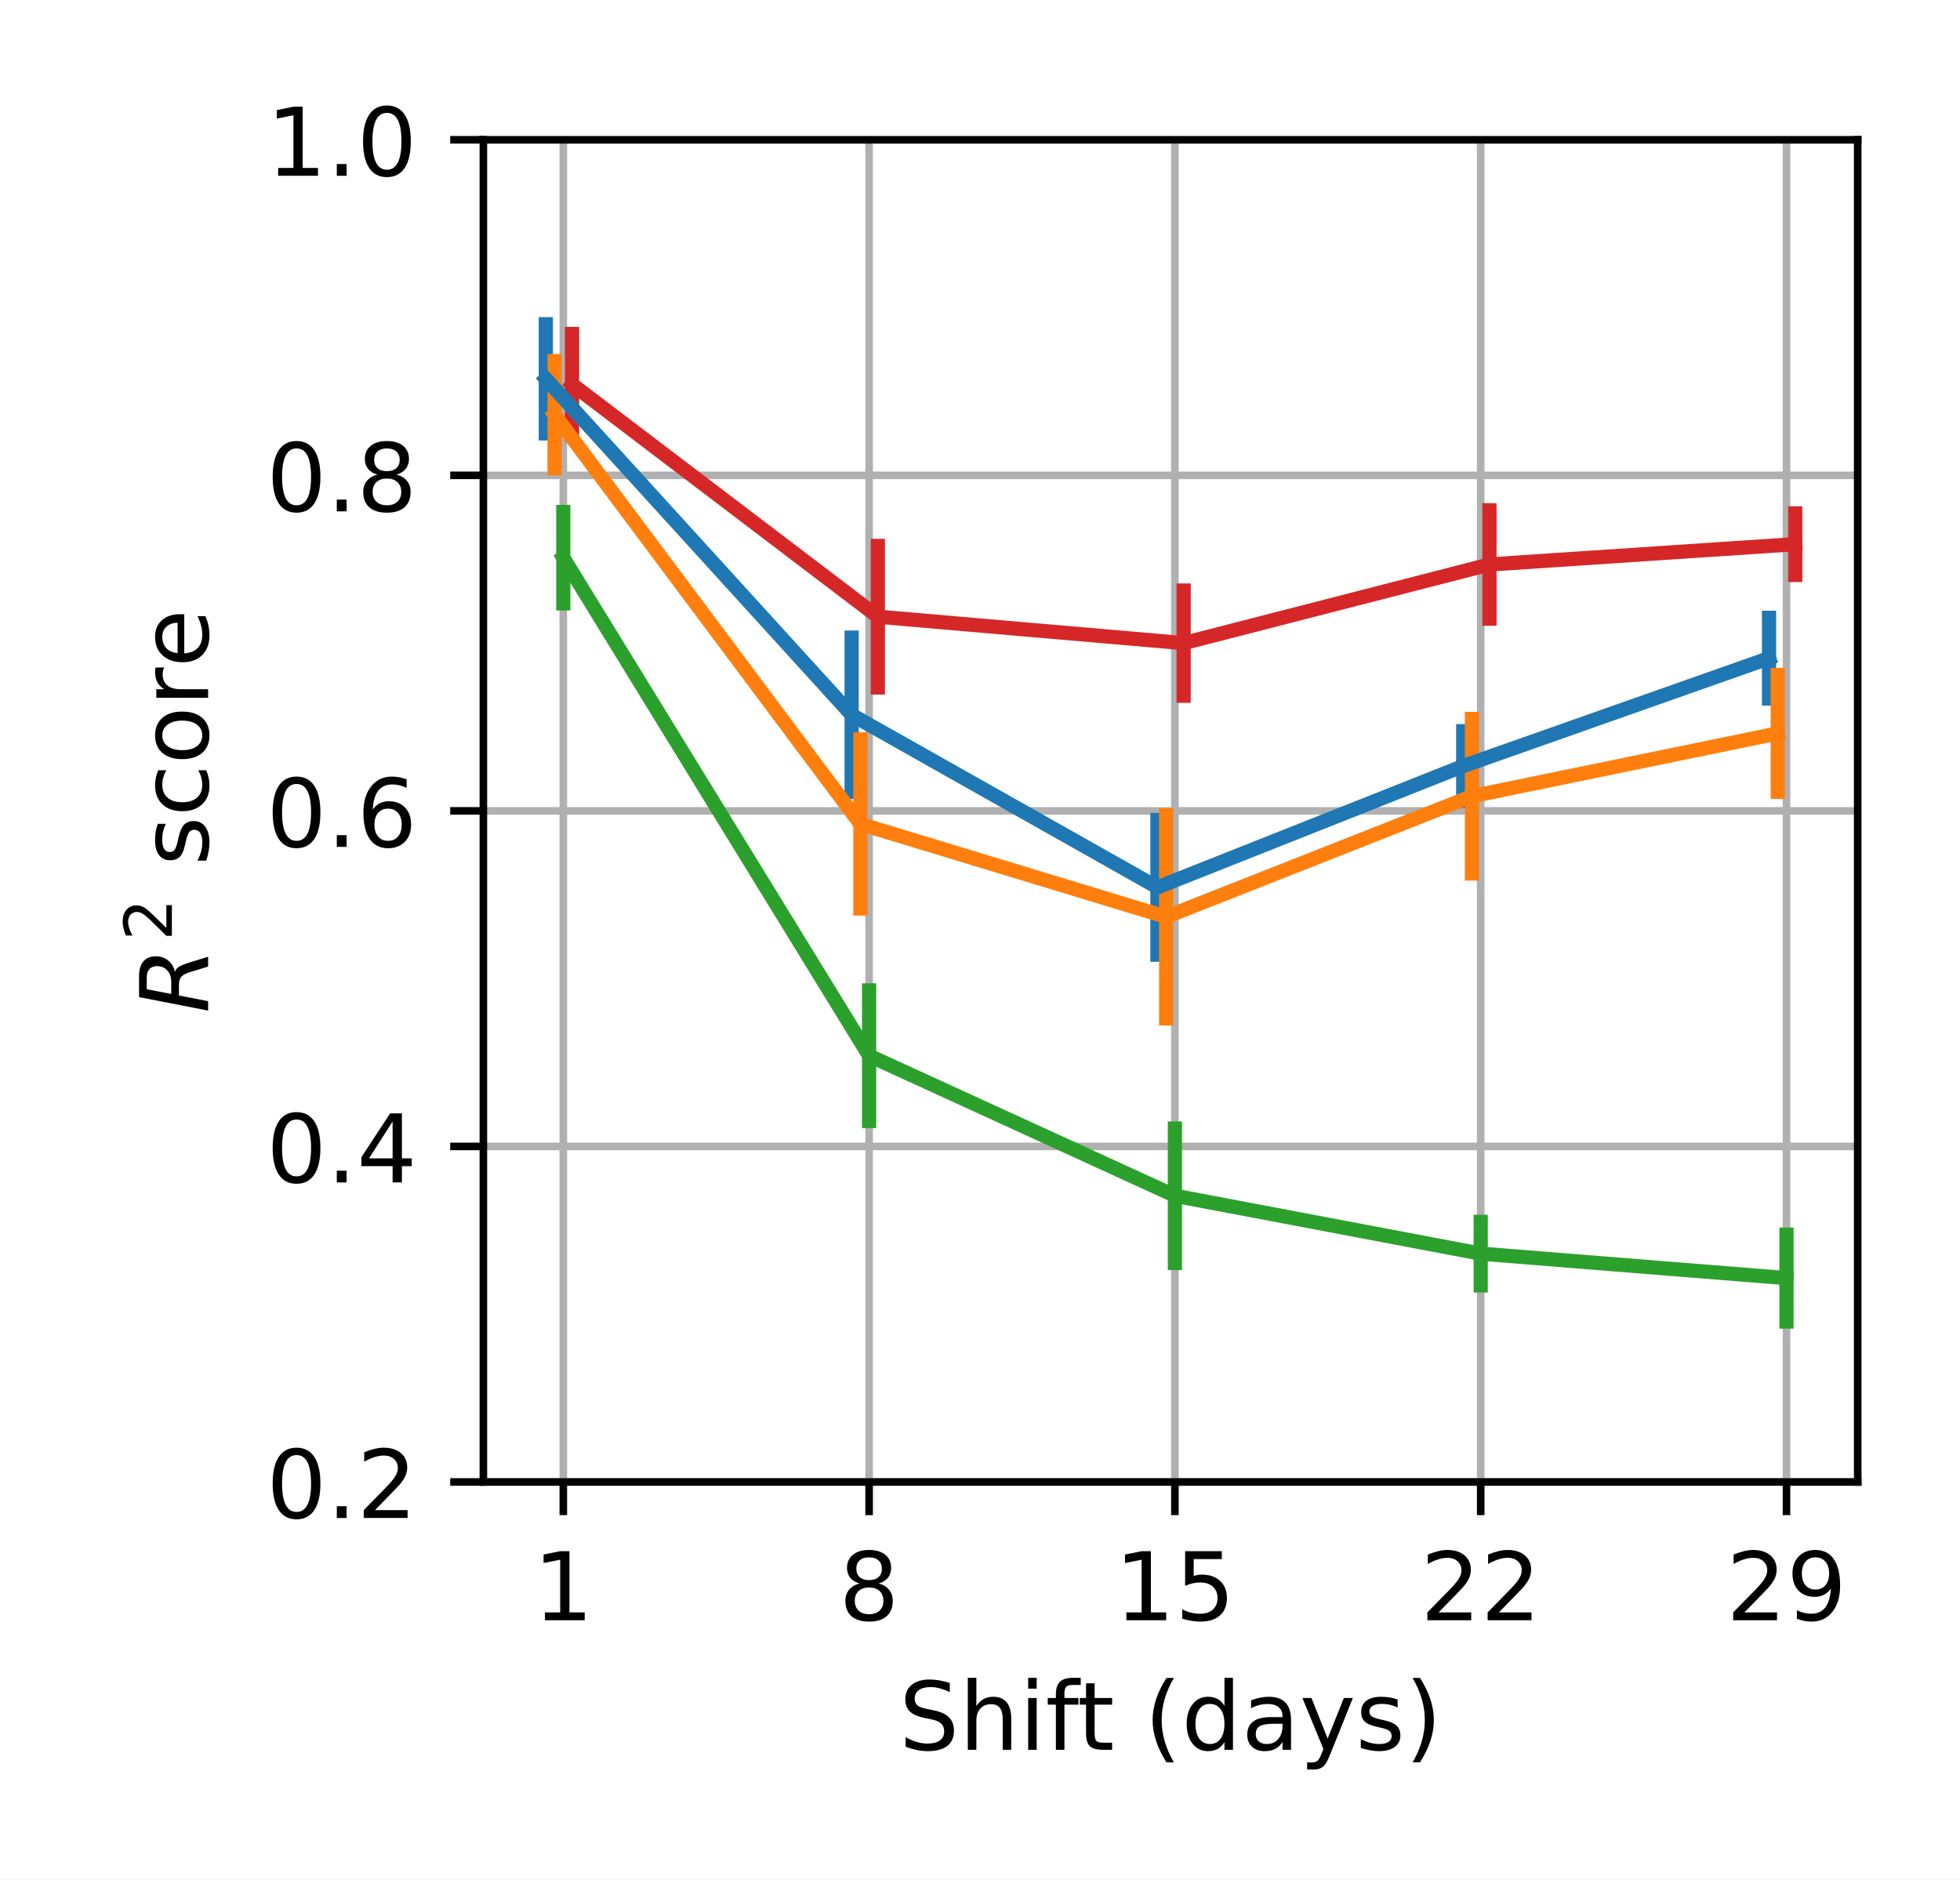
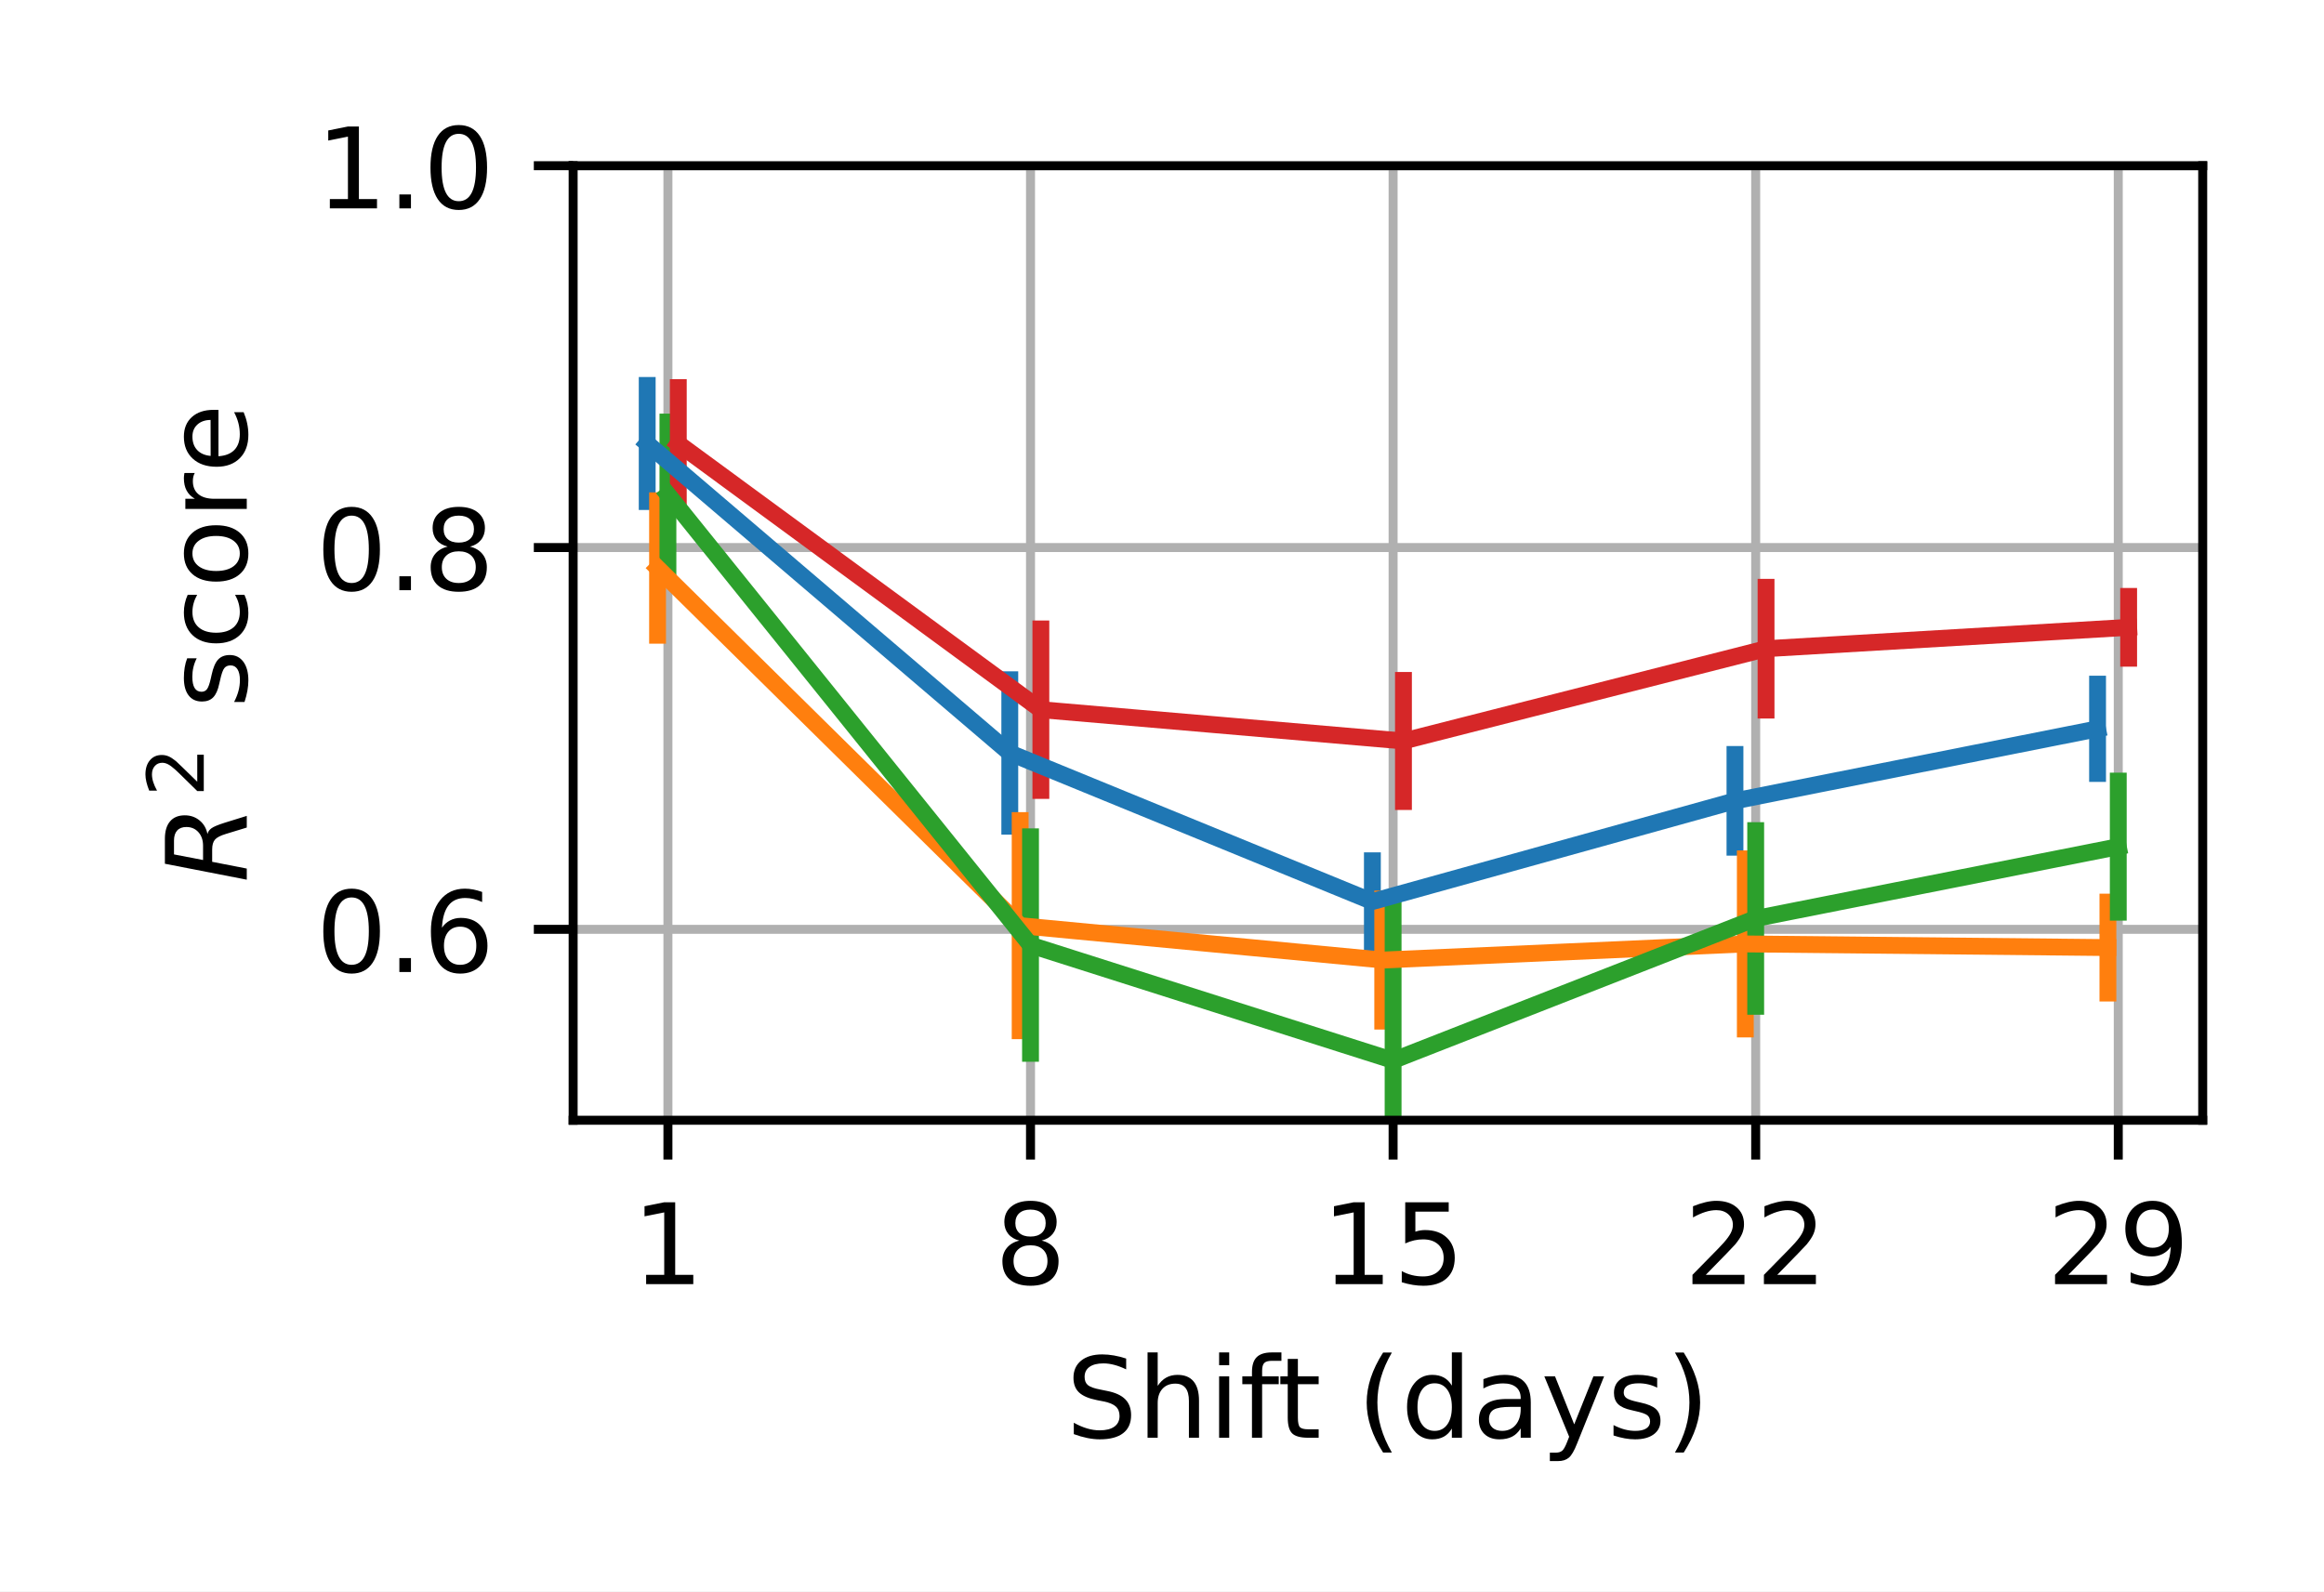
- <svg xmlns="http://www.w3.org/2000/svg" xmlns:xlink="http://www.w3.org/1999/xlink" height="198.425pt" version="1.1" viewBox="0 0 206.929 198.425" width="206.929pt">
+ <svg xmlns="http://www.w3.org/2000/svg" xmlns:xlink="http://www.w3.org/1999/xlink" height="141.732pt" version="1.1" viewBox="0 0 206.929 141.732" width="206.929pt">
  <defs>
    <style type="text/css">*{stroke-linecap:butt;stroke-linejoin:round;}</style>
  </defs>
  <g id="figure_1">
    <g id="patch_1">
-       <path d="M 0 198.425  L 206.929 198.425  L 206.929 0  L 0 0  z " style="fill:#ffffff;" />
+       <path d="M 0 141.732  L 206.929 141.732  L 206.929 0  L 0 0  z " style="fill:#ffffff;" />
    </g>
    <g id="axes_1">
      <g id="patch_2">
-         <path d="M 51.032 156.465  L 196.129 156.465  L 196.129 14.76  L 51.032 14.76  z " style="fill:#ffffff;" />
+         <path d="M 51.032 99.772  L 196.129 99.772  L 196.129 14.76  L 51.032 14.76  z " style="fill:#ffffff;" />
      </g>
      <g id="matplotlib.axis_1">
        <g id="xtick_1">
          <g id="line2d_1">
-             <path clip-path="url(#p0efffc5440)" d="M 59.472 156.465  L 59.472 14.76  " style="fill:none;stroke:#b0b0b0;stroke-linecap:square;stroke-width:0.8;" />
+             <path clip-path="url(#p88f345017f)" d="M 59.472 99.772  L 59.472 14.76  " style="fill:none;stroke:#b0b0b0;stroke-linecap:square;stroke-width:0.8;" />
          </g>
          <g id="line2d_2">
            <defs>
-               <path d="M 0 0  L 0 3.5  " id="m4bda436c45" style="stroke:#000000;stroke-width:0.8;" />
-             </defs>
-             <g>
-               <use style="stroke:#000000;stroke-width:0.8;" x="59.472" xlink:href="#m4bda436c45" y="156.465" />
+               <path d="M 0 0  L 0 3.5  " id="m14a8cec71d" style="stroke:#000000;stroke-width:0.8;" />
+             </defs>
+             <g>
+               <use style="stroke:#000000;stroke-width:0.8;" x="59.472" xlink:href="#m14a8cec71d" y="99.772" />
            </g>
          </g>
          <g id="text_1">
-             <g transform="translate(56.29092 171.0636)scale(0.1 -0.1)">
+             <g transform="translate(56.29092 114.3707)scale(0.1 -0.1)">
              <defs>
                <path d="M 794 531  L 1825 531  L 1825 4091  L 703 3866  L 703 4441  L 1819 4666  L 2450 4666  L 2450 531  L 3481 531  L 3481 0  L 794 0  L 794 531  z " id="DejaVuSans-31" transform="scale(0.015625)" />
              </defs>
              <use xlink:href="#DejaVuSans-31" />
            </g>
          </g>
        </g>
        <g id="xtick_2">
          <g id="line2d_3">
-             <path clip-path="url(#p0efffc5440)" d="M 91.757 156.465  L 91.757 14.76  " style="fill:none;stroke:#b0b0b0;stroke-linecap:square;stroke-width:0.8;" />
+             <path clip-path="url(#p88f345017f)" d="M 91.757 99.772  L 91.757 14.76  " style="fill:none;stroke:#b0b0b0;stroke-linecap:square;stroke-width:0.8;" />
          </g>
          <g id="line2d_4">
            <g>
-               <use style="stroke:#000000;stroke-width:0.8;" x="91.757" xlink:href="#m4bda436c45" y="156.465" />
+               <use style="stroke:#000000;stroke-width:0.8;" x="91.757" xlink:href="#m14a8cec71d" y="99.772" />
            </g>
          </g>
          <g id="text_2">
-             <g transform="translate(88.57572 171.0636)scale(0.1 -0.1)">
+             <g transform="translate(88.57572 114.3707)scale(0.1 -0.1)">
              <defs>
                <path d="M 2034 2216  Q 1584 2216 1326 1975  Q 1069 1734 1069 1313  Q 1069 891 1326 650  Q 1584 409 2034 409  Q 2484 409 2743 651  Q 3003 894 3003 1313  Q 3003 1734 2745 1975  Q 2488 2216 2034 2216  z M 1403 2484  Q 997 2584 770 2862  Q 544 3141 544 3541  Q 544 4100 942 4425  Q 1341 4750 2034 4750  Q 2731 4750 3128 4425  Q 3525 4100 3525 3541  Q 3525 3141 3298 2862  Q 3072 2584 2669 2484  Q 3125 2378 3379 2068  Q 3634 1759 3634 1313  Q 3634 634 3220 271  Q 2806 -91 2034 -91  Q 1263 -91 848 271  Q 434 634 434 1313  Q 434 1759 690 2068  Q 947 2378 1403 2484  z M 1172 3481  Q 1172 3119 1398 2916  Q 1625 2713 2034 2713  Q 2441 2713 2670 2916  Q 2900 3119 2900 3481  Q 2900 3844 2670 4047  Q 2441 4250 2034 4250  Q 1625 4250 1398 4047  Q 1172 3844 1172 3481  z " id="DejaVuSans-38" transform="scale(0.015625)" />
              </defs>
              <use xlink:href="#DejaVuSans-38" />
            </g>
          </g>
        </g>
        <g id="xtick_3">
          <g id="line2d_5">
-             <path clip-path="url(#p0efffc5440)" d="M 124.042 156.465  L 124.042 14.76  " style="fill:none;stroke:#b0b0b0;stroke-linecap:square;stroke-width:0.8;" />
+             <path clip-path="url(#p88f345017f)" d="M 124.042 99.772  L 124.042 14.76  " style="fill:none;stroke:#b0b0b0;stroke-linecap:square;stroke-width:0.8;" />
          </g>
          <g id="line2d_6">
            <g>
-               <use style="stroke:#000000;stroke-width:0.8;" x="124.042" xlink:href="#m4bda436c45" y="156.465" />
+               <use style="stroke:#000000;stroke-width:0.8;" x="124.042" xlink:href="#m14a8cec71d" y="99.772" />
            </g>
          </g>
          <g id="text_3">
-             <g transform="translate(117.6793 171.0636)scale(0.1 -0.1)">
+             <g transform="translate(117.6793 114.3707)scale(0.1 -0.1)">
              <defs>
                <path d="M 691 4666  L 3169 4666  L 3169 4134  L 1269 4134  L 1269 2991  Q 1406 3038 1543 3061  Q 1681 3084 1819 3084  Q 2600 3084 3056 2656  Q 3513 2228 3513 1497  Q 3513 744 3044 326  Q 2575 -91 1722 -91  Q 1428 -91 1123 -41  Q 819 9 494 109  L 494 744  Q 775 591 1075 516  Q 1375 441 1709 441  Q 2250 441 2565 725  Q 2881 1009 2881 1497  Q 2881 1984 2565 2268  Q 2250 2553 1709 2553  Q 1456 2553 1204 2497  Q 953 2441 691 2322  L 691 4666  z " id="DejaVuSans-35" transform="scale(0.015625)" />
              </defs>
              <use xlink:href="#DejaVuSans-31" />
              <use x="63.623" xlink:href="#DejaVuSans-35" />
            </g>
          </g>
        </g>
        <g id="xtick_4">
          <g id="line2d_7">
-             <path clip-path="url(#p0efffc5440)" d="M 156.327 156.465  L 156.327 14.76  " style="fill:none;stroke:#b0b0b0;stroke-linecap:square;stroke-width:0.8;" />
+             <path clip-path="url(#p88f345017f)" d="M 156.327 99.772  L 156.327 14.76  " style="fill:none;stroke:#b0b0b0;stroke-linecap:square;stroke-width:0.8;" />
          </g>
          <g id="line2d_8">
            <g>
-               <use style="stroke:#000000;stroke-width:0.8;" x="156.327" xlink:href="#m4bda436c45" y="156.465" />
+               <use style="stroke:#000000;stroke-width:0.8;" x="156.327" xlink:href="#m14a8cec71d" y="99.772" />
            </g>
          </g>
          <g id="text_4">
-             <g transform="translate(149.9641 171.0636)scale(0.1 -0.1)">
+             <g transform="translate(149.9641 114.3707)scale(0.1 -0.1)">
              <defs>
                <path d="M 1228 531  L 3431 531  L 3431 0  L 469 0  L 469 531  Q 828 903 1448 1529  Q 2069 2156 2228 2338  Q 2531 2678 2651 2914  Q 2772 3150 2772 3378  Q 2772 3750 2511 3984  Q 2250 4219 1831 4219  Q 1534 4219 1204 4116  Q 875 4013 500 3803  L 500 4441  Q 881 4594 1212 4672  Q 1544 4750 1819 4750  Q 2544 4750 2975 4387  Q 3406 4025 3406 3419  Q 3406 3131 3298 2873  Q 3191 2616 2906 2266  Q 2828 2175 2409 1742  Q 1991 1309 1228 531  z " id="DejaVuSans-32" transform="scale(0.015625)" />
              </defs>
              <use xlink:href="#DejaVuSans-32" />
              <use x="63.623" xlink:href="#DejaVuSans-32" />
            </g>
          </g>
        </g>
        <g id="xtick_5">
          <g id="line2d_9">
-             <path clip-path="url(#p0efffc5440)" d="M 188.611 156.465  L 188.611 14.76  " style="fill:none;stroke:#b0b0b0;stroke-linecap:square;stroke-width:0.8;" />
+             <path clip-path="url(#p88f345017f)" d="M 188.611 99.772  L 188.611 14.76  " style="fill:none;stroke:#b0b0b0;stroke-linecap:square;stroke-width:0.8;" />
          </g>
          <g id="line2d_10">
            <g>
-               <use style="stroke:#000000;stroke-width:0.8;" x="188.611" xlink:href="#m4bda436c45" y="156.465" />
+               <use style="stroke:#000000;stroke-width:0.8;" x="188.611" xlink:href="#m14a8cec71d" y="99.772" />
            </g>
          </g>
          <g id="text_5">
-             <g transform="translate(182.2489 171.0636)scale(0.1 -0.1)">
+             <g transform="translate(182.2489 114.3707)scale(0.1 -0.1)">
              <defs>
                <path d="M 703 97  L 703 672  Q 941 559 1184 500  Q 1428 441 1663 441  Q 2288 441 2617 861  Q 2947 1281 2994 2138  Q 2813 1869 2534 1725  Q 2256 1581 1919 1581  Q 1219 1581 811 2004  Q 403 2428 403 3163  Q 403 3881 828 4315  Q 1253 4750 1959 4750  Q 2769 4750 3195 4129  Q 3622 3509 3622 2328  Q 3622 1225 3098 567  Q 2575 -91 1691 -91  Q 1453 -91 1209 -44  Q 966 3 703 97  z M 1959 2075  Q 2384 2075 2632 2365  Q 2881 2656 2881 3163  Q 2881 3666 2632 3958  Q 2384 4250 1959 4250  Q 1534 4250 1286 3958  Q 1038 3666 1038 3163  Q 1038 2656 1286 2365  Q 1534 2075 1959 2075  z " id="DejaVuSans-39" transform="scale(0.015625)" />
              </defs>
              <use xlink:href="#DejaVuSans-32" />
              <use x="63.623" xlink:href="#DejaVuSans-39" />
            </g>
          </g>
        </g>
        <g id="text_6">
-           <g transform="translate(94.92275 184.7418)scale(0.1 -0.1)">
+           <g transform="translate(94.92275 128.0488)scale(0.1 -0.1)">
            <defs>
              <path d="M 3425 4513  L 3425 3897  Q 3066 4069 2747 4153  Q 2428 4238 2131 4238  Q 1616 4238 1336 4038  Q 1056 3838 1056 3469  Q 1056 3159 1242 3001  Q 1428 2844 1947 2747  L 2328 2669  Q 3034 2534 3370 2195  Q 3706 1856 3706 1288  Q 3706 609 3251 259  Q 2797 -91 1919 -91  Q 1588 -91 1214 -16  Q 841 59 441 206  L 441 856  Q 825 641 1194 531  Q 1563 422 1919 422  Q 2459 422 2753 634  Q 3047 847 3047 1241  Q 3047 1584 2836 1778  Q 2625 1972 2144 2069  L 1759 2144  Q 1053 2284 737 2584  Q 422 2884 422 3419  Q 422 4038 858 4394  Q 1294 4750 2059 4750  Q 2388 4750 2728 4690  Q 3069 4631 3425 4513  z " id="DejaVuSans-53" transform="scale(0.015625)" />
              <path d="M 3513 2113  L 3513 0  L 2938 0  L 2938 2094  Q 2938 2591 2744 2837  Q 2550 3084 2163 3084  Q 1697 3084 1428 2787  Q 1159 2491 1159 1978  L 1159 0  L 581 0  L 581 4863  L 1159 4863  L 1159 2956  Q 1366 3272 1645 3428  Q 1925 3584 2291 3584  Q 2894 3584 3203 3211  Q 3513 2838 3513 2113  z " id="DejaVuSans-68" transform="scale(0.015625)" />
              <path d="M 603 3500  L 1178 3500  L 1178 0  L 603 0  L 603 3500  z M 603 4863  L 1178 4863  L 1178 4134  L 603 4134  L 603 4863  z " id="DejaVuSans-69" transform="scale(0.015625)" />
              <path d="M 2375 4863  L 2375 4384  L 1825 4384  Q 1516 4384 1395 4259  Q 1275 4134 1275 3809  L 1275 3500  L 2222 3500  L 2222 3053  L 1275 3053  L 1275 0  L 697 0  L 697 3053  L 147 3053  L 147 3500  L 697 3500  L 697 3744  Q 697 4328 969 4595  Q 1241 4863 1831 4863  L 2375 4863  z " id="DejaVuSans-66" transform="scale(0.015625)" />
              <path d="M 1172 4494  L 1172 3500  L 2356 3500  L 2356 3053  L 1172 3053  L 1172 1153  Q 1172 725 1289 603  Q 1406 481 1766 481  L 2356 481  L 2356 0  L 1766 0  Q 1100 0 847 248  Q 594 497 594 1153  L 594 3053  L 172 3053  L 172 3500  L 594 3500  L 594 4494  L 1172 4494  z " id="DejaVuSans-74" transform="scale(0.015625)" />
              <path id="DejaVuSans-20" transform="scale(0.015625)" />
              <path d="M 1984 4856  Q 1566 4138 1362 3434  Q 1159 2731 1159 2009  Q 1159 1288 1364 580  Q 1569 -128 1984 -844  L 1484 -844  Q 1016 -109 783 600  Q 550 1309 550 2009  Q 550 2706 781 3412  Q 1013 4119 1484 4856  L 1984 4856  z " id="DejaVuSans-28" transform="scale(0.015625)" />
              <path d="M 2906 2969  L 2906 4863  L 3481 4863  L 3481 0  L 2906 0  L 2906 525  Q 2725 213 2448 61  Q 2172 -91 1784 -91  Q 1150 -91 751 415  Q 353 922 353 1747  Q 353 2572 751 3078  Q 1150 3584 1784 3584  Q 2172 3584 2448 3432  Q 2725 3281 2906 2969  z M 947 1747  Q 947 1113 1208 752  Q 1469 391 1925 391  Q 2381 391 2643 752  Q 2906 1113 2906 1747  Q 2906 2381 2643 2742  Q 2381 3103 1925 3103  Q 1469 3103 1208 2742  Q 947 2381 947 1747  z " id="DejaVuSans-64" transform="scale(0.015625)" />
              <path d="M 2194 1759  Q 1497 1759 1228 1600  Q 959 1441 959 1056  Q 959 750 1161 570  Q 1363 391 1709 391  Q 2188 391 2477 730  Q 2766 1069 2766 1631  L 2766 1759  L 2194 1759  z M 3341 1997  L 3341 0  L 2766 0  L 2766 531  Q 2569 213 2275 61  Q 1981 -91 1556 -91  Q 1019 -91 701 211  Q 384 513 384 1019  Q 384 1609 779 1909  Q 1175 2209 1959 2209  L 2766 2209  L 2766 2266  Q 2766 2663 2505 2880  Q 2244 3097 1772 3097  Q 1472 3097 1187 3025  Q 903 2953 641 2809  L 641 3341  Q 956 3463 1253 3523  Q 1550 3584 1831 3584  Q 2591 3584 2966 3190  Q 3341 2797 3341 1997  z " id="DejaVuSans-61" transform="scale(0.015625)" />
              <path d="M 2059 -325  Q 1816 -950 1584 -1140  Q 1353 -1331 966 -1331  L 506 -1331  L 506 -850  L 844 -850  Q 1081 -850 1212 -737  Q 1344 -625 1503 -206  L 1606 56  L 191 3500  L 800 3500  L 1894 763  L 2988 3500  L 3597 3500  L 2059 -325  z " id="DejaVuSans-79" transform="scale(0.015625)" />
              <path d="M 2834 3397  L 2834 2853  Q 2591 2978 2328 3040  Q 2066 3103 1784 3103  Q 1356 3103 1142 2972  Q 928 2841 928 2578  Q 928 2378 1081 2264  Q 1234 2150 1697 2047  L 1894 2003  Q 2506 1872 2764 1633  Q 3022 1394 3022 966  Q 3022 478 2636 193  Q 2250 -91 1575 -91  Q 1294 -91 989 -36  Q 684 19 347 128  L 347 722  Q 666 556 975 473  Q 1284 391 1588 391  Q 1994 391 2212 530  Q 2431 669 2431 922  Q 2431 1156 2273 1281  Q 2116 1406 1581 1522  L 1381 1569  Q 847 1681 609 1914  Q 372 2147 372 2553  Q 372 3047 722 3315  Q 1072 3584 1716 3584  Q 2034 3584 2315 3537  Q 2597 3491 2834 3397  z " id="DejaVuSans-73" transform="scale(0.015625)" />
              <path d="M 513 4856  L 1013 4856  Q 1481 4119 1714 3412  Q 1947 2706 1947 2009  Q 1947 1309 1714 600  Q 1481 -109 1013 -844  L 513 -844  Q 928 -128 1133 580  Q 1338 1288 1338 2009  Q 1338 2731 1133 3434  Q 928 4138 513 4856  z " id="DejaVuSans-29" transform="scale(0.015625)" />
            </defs>
            <use xlink:href="#DejaVuSans-53" />
            <use x="63.477" xlink:href="#DejaVuSans-68" />
            <use x="126.855" xlink:href="#DejaVuSans-69" />
            <use x="154.639" xlink:href="#DejaVuSans-66" />
            <use x="188.094" xlink:href="#DejaVuSans-74" />
            <use x="227.303" xlink:href="#DejaVuSans-20" />
            <use x="259.09" xlink:href="#DejaVuSans-28" />
            <use x="298.104" xlink:href="#DejaVuSans-64" />
            <use x="361.58" xlink:href="#DejaVuSans-61" />
            <use x="422.859" xlink:href="#DejaVuSans-79" />
            <use x="482.039" xlink:href="#DejaVuSans-73" />
            <use x="534.139" xlink:href="#DejaVuSans-29" />
          </g>
        </g>
      </g>
      <g id="matplotlib.axis_2">
        <g id="ytick_1">
          <g id="line2d_11">
-             <path clip-path="url(#p0efffc5440)" d="M 51.032 156.465  L 196.129 156.465  " style="fill:none;stroke:#b0b0b0;stroke-linecap:square;stroke-width:0.8;" />
+             <path clip-path="url(#p88f345017f)" d="M 51.032 82.77  L 196.129 82.77  " style="fill:none;stroke:#b0b0b0;stroke-linecap:square;stroke-width:0.8;" />
          </g>
          <g id="line2d_12">
            <defs>
-               <path d="M 0 0  L -3.5 0  " id="m8b1c9d0aa3" style="stroke:#000000;stroke-width:0.8;" />
-             </defs>
-             <g>
-               <use style="stroke:#000000;stroke-width:0.8;" x="51.032" xlink:href="#m8b1c9d0aa3" y="156.465" />
+               <path d="M 0 0  L -3.5 0  " id="m2d286cc669" style="stroke:#000000;stroke-width:0.8;" />
+             </defs>
+             <g>
+               <use style="stroke:#000000;stroke-width:0.8;" x="51.032" xlink:href="#m2d286cc669" y="82.77" />
            </g>
          </g>
          <g id="text_7">
-             <g transform="translate(28.12888 160.2644)scale(0.1 -0.1)">
+             <g transform="translate(28.12888 86.56905)scale(0.1 -0.1)">
              <defs>
                <path d="M 2034 4250  Q 1547 4250 1301 3770  Q 1056 3291 1056 2328  Q 1056 1369 1301 889  Q 1547 409 2034 409  Q 2525 409 2770 889  Q 3016 1369 3016 2328  Q 3016 3291 2770 3770  Q 2525 4250 2034 4250  z M 2034 4750  Q 2819 4750 3233 4129  Q 3647 3509 3647 2328  Q 3647 1150 3233 529  Q 2819 -91 2034 -91  Q 1250 -91 836 529  Q 422 1150 422 2328  Q 422 3509 836 4129  Q 1250 4750 2034 4750  z " id="DejaVuSans-30" transform="scale(0.015625)" />
                <path d="M 684 794  L 1344 794  L 1344 0  L 684 0  L 684 794  z " id="DejaVuSans-2e" transform="scale(0.015625)" />
-               </defs>
-               <use xlink:href="#DejaVuSans-30" />
-               <use x="63.623" xlink:href="#DejaVuSans-2e" />
-               <use x="95.41" xlink:href="#DejaVuSans-32" />
-             </g>
-           </g>
-         </g>
-         <g id="ytick_2">
-           <g id="line2d_13">
-             <path clip-path="url(#p0efffc5440)" d="M 51.032 121.039  L 196.129 121.039  " style="fill:none;stroke:#b0b0b0;stroke-linecap:square;stroke-width:0.8;" />
-           </g>
-           <g id="line2d_14">
-             <g>
-               <use style="stroke:#000000;stroke-width:0.8;" x="51.032" xlink:href="#m8b1c9d0aa3" y="121.039" />
-             </g>
-           </g>
-           <g id="text_8">
-             <g transform="translate(28.12888 124.8381)scale(0.1 -0.1)">
-               <defs>
-                 <path d="M 2419 4116  L 825 1625  L 2419 1625  L 2419 4116  z M 2253 4666  L 3047 4666  L 3047 1625  L 3713 1625  L 3713 1100  L 3047 1100  L 3047 0  L 2419 0  L 2419 1100  L 313 1100  L 313 1709  L 2253 4666  z " id="DejaVuSans-34" transform="scale(0.015625)" />
-               </defs>
-               <use xlink:href="#DejaVuSans-30" />
-               <use x="63.623" xlink:href="#DejaVuSans-2e" />
-               <use x="95.41" xlink:href="#DejaVuSans-34" />
-             </g>
-           </g>
-         </g>
-         <g id="ytick_3">
-           <g id="line2d_15">
-             <path clip-path="url(#p0efffc5440)" d="M 51.032 85.613  L 196.129 85.613  " style="fill:none;stroke:#b0b0b0;stroke-linecap:square;stroke-width:0.8;" />
-           </g>
-           <g id="line2d_16">
-             <g>
-               <use style="stroke:#000000;stroke-width:0.8;" x="51.032" xlink:href="#m8b1c9d0aa3" y="85.613" />
-             </g>
-           </g>
-           <g id="text_9">
-             <g transform="translate(28.12888 89.41182)scale(0.1 -0.1)">
-               <defs>
                <path d="M 2113 2584  Q 1688 2584 1439 2293  Q 1191 2003 1191 1497  Q 1191 994 1439 701  Q 1688 409 2113 409  Q 2538 409 2786 701  Q 3034 994 3034 1497  Q 3034 2003 2786 2293  Q 2538 2584 2113 2584  z M 3366 4563  L 3366 3988  Q 3128 4100 2886 4159  Q 2644 4219 2406 4219  Q 1781 4219 1451 3797  Q 1122 3375 1075 2522  Q 1259 2794 1537 2939  Q 1816 3084 2150 3084  Q 2853 3084 3261 2657  Q 3669 2231 3669 1497  Q 3669 778 3244 343  Q 2819 -91 2113 -91  Q 1303 -91 875 529  Q 447 1150 447 2328  Q 447 3434 972 4092  Q 1497 4750 2381 4750  Q 2619 4750 2861 4703  Q 3103 4656 3366 4563  z " id="DejaVuSans-36" transform="scale(0.015625)" />
              </defs>
              <use xlink:href="#DejaVuSans-30" />
              <use x="63.623" xlink:href="#DejaVuSans-2e" />
              <use x="95.41" xlink:href="#DejaVuSans-36" />
            </g>
          </g>
        </g>
-         <g id="ytick_4">
-           <g id="line2d_17">
-             <path clip-path="url(#p0efffc5440)" d="M 51.032 50.186  L 196.129 50.186  " style="fill:none;stroke:#b0b0b0;stroke-linecap:square;stroke-width:0.8;" />
-           </g>
-           <g id="line2d_18">
-             <g>
-               <use style="stroke:#000000;stroke-width:0.8;" x="51.032" xlink:href="#m8b1c9d0aa3" y="50.186" />
-             </g>
-           </g>
-           <g id="text_10">
-             <g transform="translate(28.12888 53.98552)scale(0.1 -0.1)">
+         <g id="ytick_2">
+           <g id="line2d_13">
+             <path clip-path="url(#p88f345017f)" d="M 51.032 48.765  L 196.129 48.765  " style="fill:none;stroke:#b0b0b0;stroke-linecap:square;stroke-width:0.8;" />
+           </g>
+           <g id="line2d_14">
+             <g>
+               <use style="stroke:#000000;stroke-width:0.8;" x="51.032" xlink:href="#m2d286cc669" y="48.765" />
+             </g>
+           </g>
+           <g id="text_8">
+             <g transform="translate(28.12888 52.56413)scale(0.1 -0.1)">
              <use xlink:href="#DejaVuSans-30" />
              <use x="63.623" xlink:href="#DejaVuSans-2e" />
              <use x="95.41" xlink:href="#DejaVuSans-38" />
            </g>
          </g>
        </g>
-         <g id="ytick_5">
-           <g id="line2d_19">
-             <path clip-path="url(#p0efffc5440)" d="M 51.032 14.76  L 196.129 14.76  " style="fill:none;stroke:#b0b0b0;stroke-linecap:square;stroke-width:0.8;" />
-           </g>
-           <g id="line2d_20">
-             <g>
-               <use style="stroke:#000000;stroke-width:0.8;" x="51.032" xlink:href="#m8b1c9d0aa3" y="14.76" />
-             </g>
-           </g>
-           <g id="text_11">
+         <g id="ytick_3">
+           <g id="line2d_15">
+             <path clip-path="url(#p88f345017f)" d="M 51.032 14.76  L 196.129 14.76  " style="fill:none;stroke:#b0b0b0;stroke-linecap:square;stroke-width:0.8;" />
+           </g>
+           <g id="line2d_16">
+             <g>
+               <use style="stroke:#000000;stroke-width:0.8;" x="51.032" xlink:href="#m2d286cc669" y="14.76" />
+             </g>
+           </g>
+           <g id="text_9">
            <g transform="translate(28.12888 18.55922)scale(0.1 -0.1)">
              <use xlink:href="#DejaVuSans-31" />
              <use x="63.623" xlink:href="#DejaVuSans-2e" />
              <use x="95.41" xlink:href="#DejaVuSans-30" />
            </g>
          </g>
        </g>
-         <g id="text_12">
-           <g transform="translate(22.04919 106.9626)rotate(-90)scale(0.1 -0.1)">
+         <g id="text_10">
+           <g transform="translate(22.04919 78.61614)rotate(-90)scale(0.1 -0.1)">
            <defs>
              <path d="M 1613 4147  L 1294 2491  L 2106 2491  Q 2584 2491 2879 2755  Q 3175 3019 3175 3444  Q 3175 3784 2976 3965  Q 2778 4147 2406 4147  L 1613 4147  z M 2772 2241  Q 2972 2194 3105 2009  Q 3238 1825 3413 1275  L 3809 0  L 3144 0  L 2778 1197  Q 2638 1659 2453 1815  Q 2269 1972 1888 1972  L 1191 1972  L 806 0  L 172 0  L 1081 4666  L 2503 4666  Q 3150 4666 3495 4373  Q 3841 4081 3841 3531  Q 3841 3044 3547 2687  Q 3253 2331 2772 2241  z " id="DejaVuSans-Oblique-52" transform="scale(0.015625)" />
              <path d="M 3122 3366  L 3122 2828  Q 2878 2963 2633 3030  Q 2388 3097 2138 3097  Q 1578 3097 1268 2742  Q 959 2388 959 1747  Q 959 1106 1268 751  Q 1578 397 2138 397  Q 2388 397 2633 464  Q 2878 531 3122 666  L 3122 134  Q 2881 22 2623 -34  Q 2366 -91 2075 -91  Q 1284 -91 818 406  Q 353 903 353 1747  Q 353 2603 823 3093  Q 1294 3584 2113 3584  Q 2378 3584 2631 3529  Q 2884 3475 3122 3366  z " id="DejaVuSans-63" transform="scale(0.015625)" />
              <path d="M 1959 3097  Q 1497 3097 1228 2736  Q 959 2375 959 1747  Q 959 1119 1226 758  Q 1494 397 1959 397  Q 2419 397 2687 759  Q 2956 1122 2956 1747  Q 2956 2369 2687 2733  Q 2419 3097 1959 3097  z M 1959 3584  Q 2709 3584 3137 3096  Q 3566 2609 3566 1747  Q 3566 888 3137 398  Q 2709 -91 1959 -91  Q 1206 -91 779 398  Q 353 888 353 1747  Q 353 2609 779 3096  Q 1206 3584 1959 3584  z " id="DejaVuSans-6f" transform="scale(0.015625)" />
              <path d="M 2631 2963  Q 2534 3019 2420 3045  Q 2306 3072 2169 3072  Q 1681 3072 1420 2755  Q 1159 2438 1159 1844  L 1159 0  L 581 0  L 581 3500  L 1159 3500  L 1159 2956  Q 1341 3275 1631 3429  Q 1922 3584 2338 3584  Q 2397 3584 2469 3576  Q 2541 3569 2628 3553  L 2631 2963  z " id="DejaVuSans-72" transform="scale(0.015625)" />
              <path d="M 3597 1894  L 3597 1613  L 953 1613  Q 991 1019 1311 708  Q 1631 397 2203 397  Q 2534 397 2845 478  Q 3156 559 3463 722  L 3463 178  Q 3153 47 2828 -22  Q 2503 -91 2169 -91  Q 1331 -91 842 396  Q 353 884 353 1716  Q 353 2575 817 3079  Q 1281 3584 2069 3584  Q 2775 3584 3186 3129  Q 3597 2675 3597 1894  z M 3022 2063  Q 3016 2534 2758 2815  Q 2500 3097 2075 3097  Q 1594 3097 1305 2825  Q 1016 2553 972 2059  L 3022 2063  z " id="DejaVuSans-65" transform="scale(0.015625)" />
            </defs>
            <use transform="translate(0 0.765625)" xlink:href="#DejaVuSans-Oblique-52" />
            <use transform="translate(76.49919 39.04688)scale(0.7)" xlink:href="#DejaVuSans-32" />
            <use transform="translate(123.7697 0.765625)" xlink:href="#DejaVuSans-20" />
            <use transform="translate(155.5568 0.765625)" xlink:href="#DejaVuSans-73" />
            <use transform="translate(207.6564 0.765625)" xlink:href="#DejaVuSans-63" />
            <use transform="translate(262.6369 0.765625)" xlink:href="#DejaVuSans-6f" />
            <use transform="translate(323.8185 0.765625)" xlink:href="#DejaVuSans-72" />
            <use transform="translate(364.9318 0.765625)" xlink:href="#DejaVuSans-65" />
          </g>
        </g>
      </g>
      <g id="LineCollection_1">
-         <path clip-path="url(#p0efffc5440)" d="M 57.627 46.509  L 57.627 33.484  " style="fill:none;stroke:#1f77b4;stroke-width:1.5;" />
-         <path clip-path="url(#p0efffc5440)" d="M 89.912 84.371  L 89.912 66.568  " style="fill:none;stroke:#1f77b4;stroke-width:1.5;" />
-         <path clip-path="url(#p0efffc5440)" d="M 122.197 101.543  L 122.197 85.83  " style="fill:none;stroke:#1f77b4;stroke-width:1.5;" />
-         <path clip-path="url(#p0efffc5440)" d="M 154.482 85.302  L 154.482 76.447  " style="fill:none;stroke:#1f77b4;stroke-width:1.5;" />
-         <path clip-path="url(#p0efffc5440)" d="M 186.767 74.495  L 186.767 64.478  " style="fill:none;stroke:#1f77b4;stroke-width:1.5;" />
+         <path clip-path="url(#p88f345017f)" d="M 57.627 45.418  L 57.627 33.58  " style="fill:none;stroke:#1f77b4;stroke-width:1.5;" />
+         <path clip-path="url(#p88f345017f)" d="M 89.912 74.334  L 89.912 59.791  " style="fill:none;stroke:#1f77b4;stroke-width:1.5;" />
+         <path clip-path="url(#p88f345017f)" d="M 122.197 84.676  L 122.197 75.911  " style="fill:none;stroke:#1f77b4;stroke-width:1.5;" />
+         <path clip-path="url(#p88f345017f)" d="M 154.482 76.206  L 154.482 66.441  " style="fill:none;stroke:#1f77b4;stroke-width:1.5;" />
+         <path clip-path="url(#p88f345017f)" d="M 186.767 69.64  L 186.767 60.178  " style="fill:none;stroke:#1f77b4;stroke-width:1.5;" />
      </g>
      <g id="LineCollection_2">
-         <path clip-path="url(#p0efffc5440)" d="M 58.55 50.189  L 58.55 37.366  " style="fill:none;stroke:#ff7f0e;stroke-width:1.5;" />
-         <path clip-path="url(#p0efffc5440)" d="M 90.835 96.667  L 90.835 77.315  " style="fill:none;stroke:#ff7f0e;stroke-width:1.5;" />
-         <path clip-path="url(#p0efffc5440)" d="M 123.119 108.268  L 123.119 85.329  " style="fill:none;stroke:#ff7f0e;stroke-width:1.5;" />
-         <path clip-path="url(#p0efffc5440)" d="M 155.404 92.971  L 155.404 75.155  " style="fill:none;stroke:#ff7f0e;stroke-width:1.5;" />
-         <path clip-path="url(#p0efffc5440)" d="M 187.689 84.343  L 187.689 70.512  " style="fill:none;stroke:#ff7f0e;stroke-width:1.5;" />
+         <path clip-path="url(#p88f345017f)" d="M 58.55 57.33  L 58.55 43.852  " style="fill:none;stroke:#ff7f0e;stroke-width:1.5;" />
+         <path clip-path="url(#p88f345017f)" d="M 90.835 92.549  L 90.835 72.33  " style="fill:none;stroke:#ff7f0e;stroke-width:1.5;" />
+         <path clip-path="url(#p88f345017f)" d="M 123.119 91.695  L 123.119 79.315  " style="fill:none;stroke:#ff7f0e;stroke-width:1.5;" />
+         <path clip-path="url(#p88f345017f)" d="M 155.404 92.393  L 155.404 75.742  " style="fill:none;stroke:#ff7f0e;stroke-width:1.5;" />
+         <path clip-path="url(#p88f345017f)" d="M 187.689 89.193  L 187.689 79.596  " style="fill:none;stroke:#ff7f0e;stroke-width:1.5;" />
      </g>
      <g id="LineCollection_3">
-         <path clip-path="url(#p0efffc5440)" d="M 59.472 64.451  L 59.472 53.304  " style="fill:none;stroke:#2ca02c;stroke-width:1.5;" />
-         <path clip-path="url(#p0efffc5440)" d="M 91.757 119.095  L 91.757 103.815  " style="fill:none;stroke:#2ca02c;stroke-width:1.5;" />
-         <path clip-path="url(#p0efffc5440)" d="M 124.042 134.089  L 124.042 118.4  " style="fill:none;stroke:#2ca02c;stroke-width:1.5;" />
-         <path clip-path="url(#p0efffc5440)" d="M 156.327 136.463  L 156.327 128.25  " style="fill:none;stroke:#2ca02c;stroke-width:1.5;" />
-         <path clip-path="url(#p0efffc5440)" d="M 188.611 140.274  L 188.611 129.606  " style="fill:none;stroke:#2ca02c;stroke-width:1.5;" />
+         <path clip-path="url(#p88f345017f)" d="M 59.472 51.255  L 59.472 36.841  " style="fill:none;stroke:#2ca02c;stroke-width:1.5;" />
+         <path clip-path="url(#p88f345017f)" d="M 91.757 94.566  L 91.757 73.778  " style="fill:none;stroke:#2ca02c;stroke-width:1.5;" />
+         <path clip-path="url(#p88f345017f)" d="M 124.042 108.596  L 124.042 80.29  " style="fill:none;stroke:#2ca02c;stroke-width:1.5;" />
+         <path clip-path="url(#p88f345017f)" d="M 156.327 90.378  L 156.327 73.226  " style="fill:none;stroke:#2ca02c;stroke-width:1.5;" />
+         <path clip-path="url(#p88f345017f)" d="M 188.611 81.995  L 188.611 68.817  " style="fill:none;stroke:#2ca02c;stroke-width:1.5;" />
      </g>
      <g id="LineCollection_4">
-         <path clip-path="url(#p0efffc5440)" d="M 60.395 46.633  L 60.395 34.51  " style="fill:none;stroke:#d62728;stroke-width:1.5;" />
-         <path clip-path="url(#p0efffc5440)" d="M 92.679 73.331  L 92.679 56.885  " style="fill:none;stroke:#d62728;stroke-width:1.5;" />
-         <path clip-path="url(#p0efffc5440)" d="M 124.964 74.203  L 124.964 61.6  " style="fill:none;stroke:#d62728;stroke-width:1.5;" />
-         <path clip-path="url(#p0efffc5440)" d="M 157.249 66.067  L 157.249 53.126  " style="fill:none;stroke:#d62728;stroke-width:1.5;" />
-         <path clip-path="url(#p0efffc5440)" d="M 189.534 61.449  L 189.534 53.454  " style="fill:none;stroke:#d62728;stroke-width:1.5;" />
-       </g>
-       <g id="line2d_21">
-         <path clip-path="url(#p0efffc5440)" d="M 57.627 39.997  L 89.912 75.469  L 122.197 93.687  L 154.482 80.875  L 186.767 69.486  " style="fill:none;stroke:#1f77b4;stroke-linecap:square;stroke-width:1.5;" />
-       </g>
-       <g id="line2d_22">
-         <path clip-path="url(#p0efffc5440)" d="M 58.55 43.777  L 90.835 86.991  L 123.119 96.798  L 155.404 84.063  L 187.689 77.428  " style="fill:none;stroke:#ff7f0e;stroke-linecap:square;stroke-width:1.5;" />
-       </g>
-       <g id="line2d_23">
-         <path clip-path="url(#p0efffc5440)" d="M 59.472 58.878  L 91.757 111.455  L 124.042 126.245  L 156.327 132.357  L 188.611 134.94  " style="fill:none;stroke:#2ca02c;stroke-linecap:square;stroke-width:1.5;" />
-       </g>
-       <g id="line2d_24">
-         <path clip-path="url(#p0efffc5440)" d="M 60.395 40.571  L 92.679 65.108  L 124.964 67.901  L 157.249 59.596  L 189.534 57.451  " style="fill:none;stroke:#d62728;stroke-linecap:square;stroke-width:1.5;" />
+         <path clip-path="url(#p88f345017f)" d="M 60.395 45.249  L 60.395 33.773  " style="fill:none;stroke:#d62728;stroke-width:1.5;" />
+         <path clip-path="url(#p88f345017f)" d="M 92.679 71.149  L 92.679 55.263  " style="fill:none;stroke:#d62728;stroke-width:1.5;" />
+         <path clip-path="url(#p88f345017f)" d="M 124.964 72.139  L 124.964 59.852  " style="fill:none;stroke:#d62728;stroke-width:1.5;" />
+         <path clip-path="url(#p88f345017f)" d="M 157.249 63.995  L 157.249 51.554  " style="fill:none;stroke:#d62728;stroke-width:1.5;" />
+         <path clip-path="url(#p88f345017f)" d="M 189.534 59.377  L 189.534 52.367  " style="fill:none;stroke:#d62728;stroke-width:1.5;" />
+       </g>
+       <g id="line2d_17">
+         <path clip-path="url(#p88f345017f)" d="M 57.627 39.499  L 89.912 67.063  L 122.197 80.294  L 154.482 71.323  L 186.767 64.909  " style="fill:none;stroke:#1f77b4;stroke-linecap:square;stroke-width:1.5;" />
+       </g>
+       <g id="line2d_18">
+         <path clip-path="url(#p88f345017f)" d="M 58.55 50.591  L 90.835 82.44  L 123.119 85.505  L 155.404 84.068  L 187.689 84.394  " style="fill:none;stroke:#ff7f0e;stroke-linecap:square;stroke-width:1.5;" />
+       </g>
+       <g id="line2d_19">
+         <path clip-path="url(#p88f345017f)" d="M 59.472 44.048  L 91.757 84.172  L 124.042 94.443  L 156.327 81.802  L 188.611 75.406  " style="fill:none;stroke:#2ca02c;stroke-linecap:square;stroke-width:1.5;" />
+       </g>
+       <g id="line2d_20">
+         <path clip-path="url(#p88f345017f)" d="M 60.395 39.511  L 92.679 63.206  L 124.964 65.995  L 157.249 57.775  L 189.534 55.872  " style="fill:none;stroke:#d62728;stroke-linecap:square;stroke-width:1.5;" />
      </g>
      <g id="patch_3">
-         <path d="M 51.032 156.465  L 51.032 14.76  " style="fill:none;stroke:#000000;stroke-linecap:square;stroke-linejoin:miter;stroke-width:0.8;" />
+         <path d="M 51.032 99.772  L 51.032 14.76  " style="fill:none;stroke:#000000;stroke-linecap:square;stroke-linejoin:miter;stroke-width:0.8;" />
      </g>
      <g id="patch_4">
-         <path d="M 196.129 156.465  L 196.129 14.76  " style="fill:none;stroke:#000000;stroke-linecap:square;stroke-linejoin:miter;stroke-width:0.8;" />
+         <path d="M 196.129 99.772  L 196.129 14.76  " style="fill:none;stroke:#000000;stroke-linecap:square;stroke-linejoin:miter;stroke-width:0.8;" />
      </g>
      <g id="patch_5">
-         <path d="M 51.032 156.465  L 196.129 156.465  " style="fill:none;stroke:#000000;stroke-linecap:square;stroke-linejoin:miter;stroke-width:0.8;" />
+         <path d="M 51.032 99.772  L 196.129 99.772  " style="fill:none;stroke:#000000;stroke-linecap:square;stroke-linejoin:miter;stroke-width:0.8;" />
      </g>
      <g id="patch_6">
        <path d="M 51.032 14.76  L 196.129 14.76  " style="fill:none;stroke:#000000;stroke-linecap:square;stroke-linejoin:miter;stroke-width:0.8;" />
      </g>
    </g>
  </g>
  <defs>
-     <clipPath id="p0efffc5440">
-       <rect height="141.705" width="145.097" x="51.032" y="14.76" />
+     <clipPath id="p88f345017f">
+       <rect height="85.012" width="145.097" x="51.032" y="14.76" />
    </clipPath>
  </defs>
</svg>
